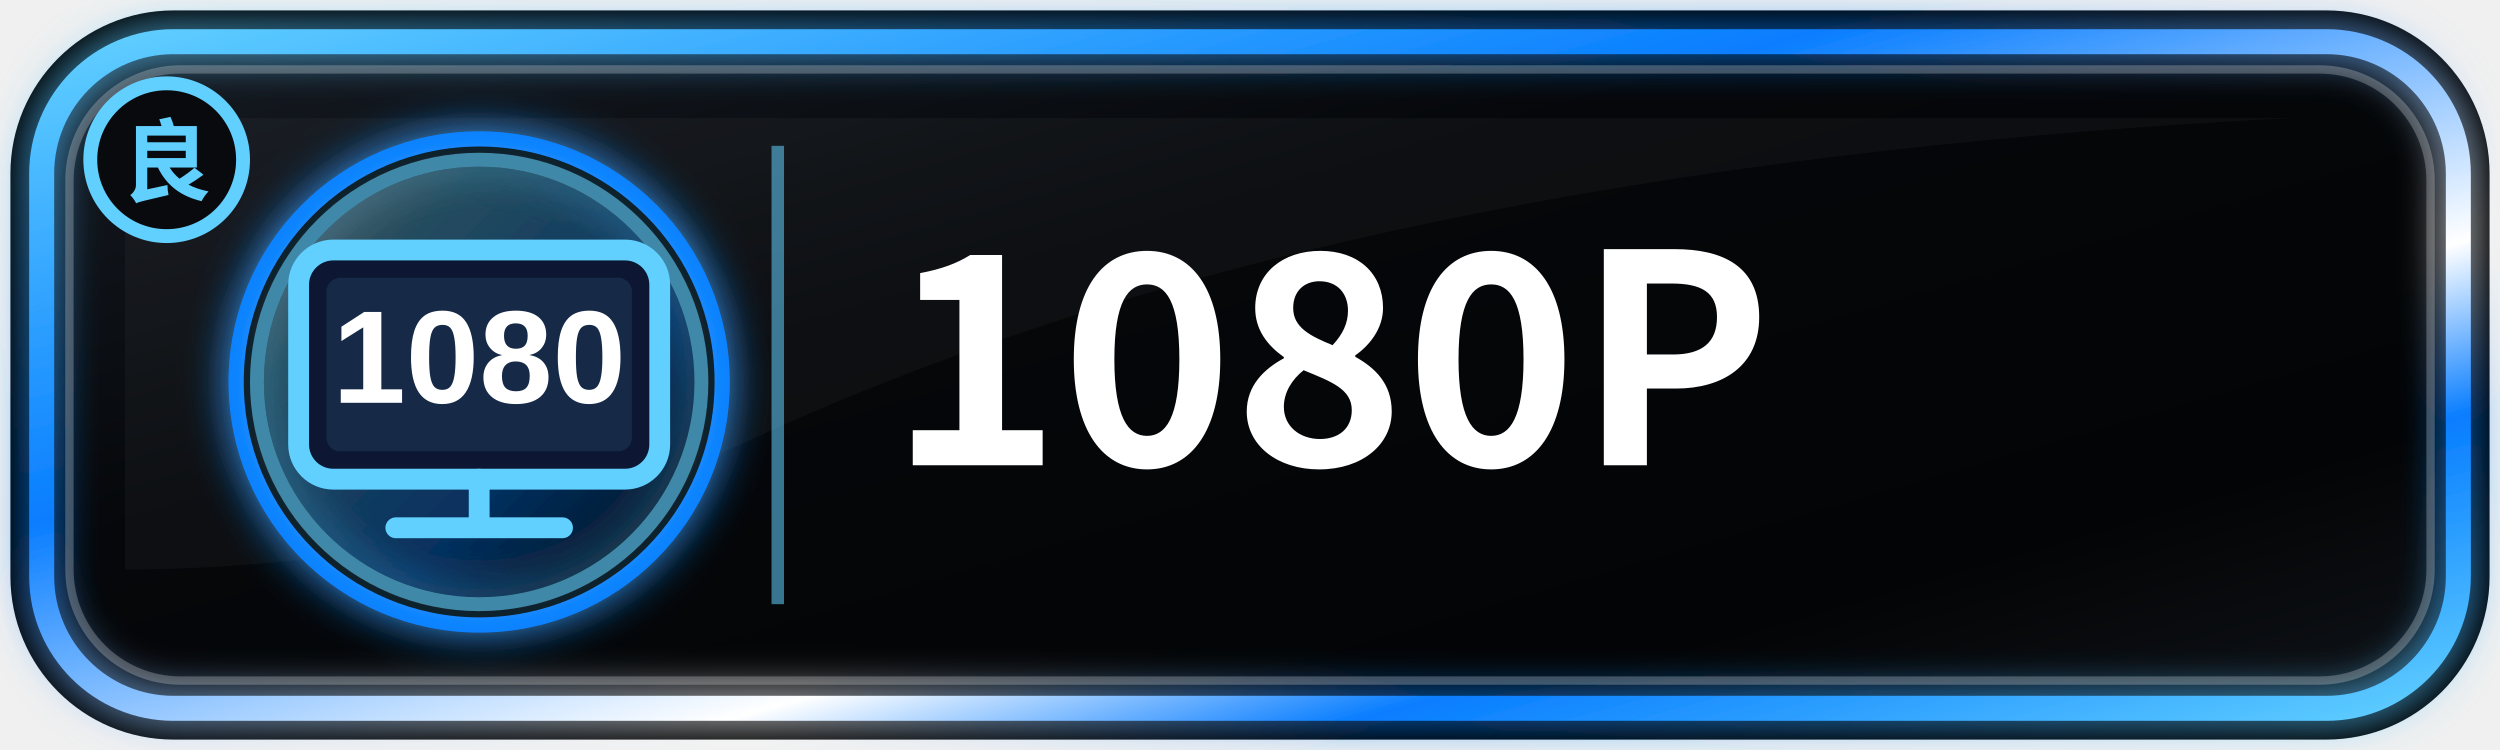
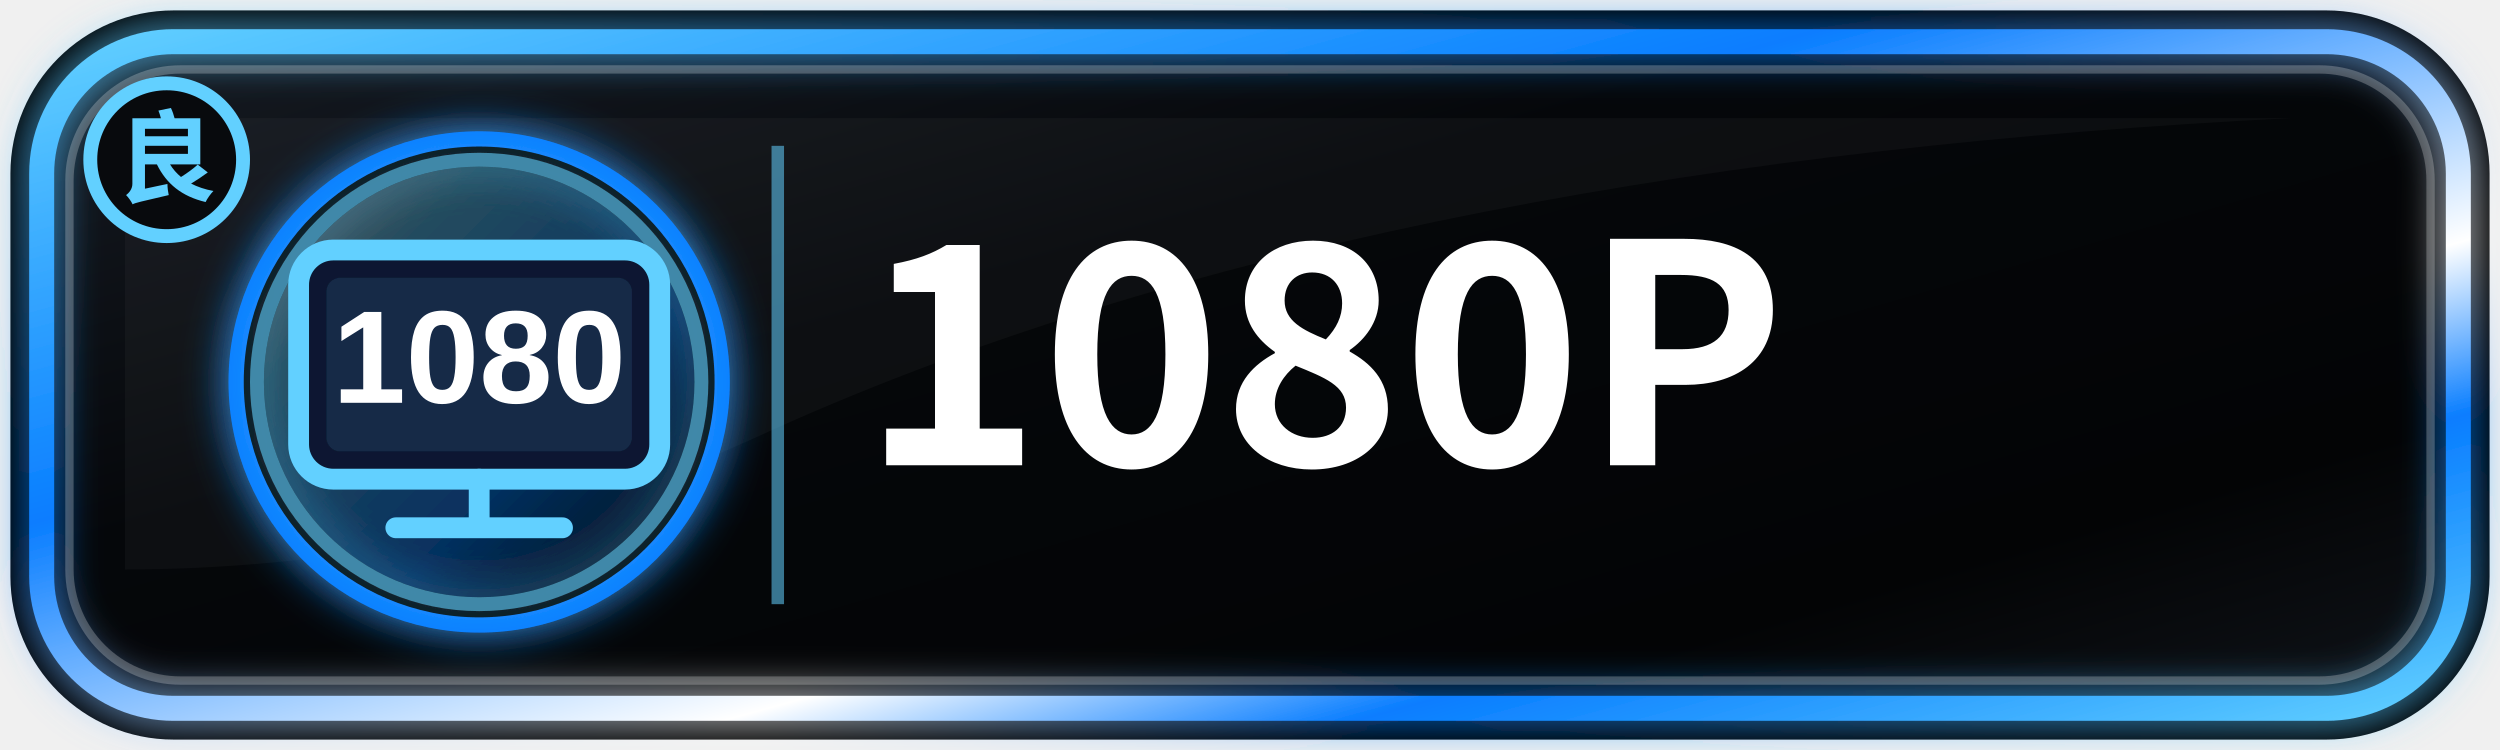
<svg xmlns="http://www.w3.org/2000/svg" width="360" height="108" viewBox="0 0 360 108">
  <defs>
    <linearGradient id="bg" x1="0" y1="0" x2="1" y2="1">
      <stop offset="0" stop-color="#171C24" />
      <stop offset=".38" stop-color="#05070A" />
      <stop offset=".78" stop-color="#030405" />
      <stop offset="1" stop-color="#11151B" />
    </linearGradient>
    <linearGradient id="edge" x1="0" y1="0" x2="1" y2="1">
      <stop offset="0" stop-color="#62D0FF" />
      <stop offset=".36" stop-color="#087DFF" />
      <stop offset=".65" stop-color="#FFFFFF" />
      <stop offset=".78" stop-color="#087DFF" />
      <stop offset="1" stop-color="#62D0FF" />
    </linearGradient>
    <linearGradient id="iconFill" x1="0" y1="0" x2="1" y2="1">
      <stop offset="0" stop-color="#FFFFFF" />
      <stop offset=".25" stop-color="#62D0FF" />
      <stop offset=".65" stop-color="#087DFF" />
      <stop offset="1" stop-color="#0B0D12" />
    </linearGradient>
    <linearGradient id="gold" x1="0" y1="0" x2="1" y2="1">
      <stop offset="0" stop-color="#FFF1A8" />
      <stop offset=".3" stop-color="#FFD45E" />
      <stop offset=".72" stop-color="#B56A00" />
      <stop offset="1" stop-color="#FFF1A8" />
    </linearGradient>
    <filter id="glow" x="-40%" y="-40%" width="180%" height="180%">
      <feGaussianBlur stdDeviation="3" result="b" />
      <feMerge>
        <feMergeNode in="b" />
        <feMergeNode in="SourceGraphic" />
      </feMerge>
    </filter>
    <filter id="soft" x="-20%" y="-20%" width="140%" height="140%">
      <feGaussianBlur stdDeviation="1.2" />
    </filter>
  </defs>
  <rect x="3" y="3" width="354" height="102" rx="22" fill="url(#bg)" stroke="#000000" stroke-width="3" />
  <rect x="6" y="6" width="348" height="96" rx="19" fill="none" stroke="url(#edge)" stroke-width="3.6" filter="url(#glow)" />
  <rect x="10" y="10" width="340" height="88" rx="16" fill="none" stroke="#FFFFFF" stroke-opacity=".24" stroke-width="1.2" />
  <path d="M18 17H330C250 21 173 34 111 62C79 77 45 82 18 82Z" fill="#FFFFFF" opacity=".035" />
  <circle cx="24" cy="23" r="11" fill="#080A0D" stroke="#62D0FF" stroke-width="2" />
-   <text x="24" y="28" text-anchor="middle" font-family="Noto Sans CJK SC,Arial,sans-serif" font-size="13" font-weight="900" fill="#62D0FF">良</text>
+   <text x="24" y="28" text-anchor="middle" font-family="Noto Sans CJK SC,Arial,sans-serif" font-size="14.5" font-weight="900" fill="#62D0FF">良</text>
  <g filter="url(#glow)">
    <circle cx="69" cy="55" r="35" fill="#05070A" stroke="#087DFF" stroke-width="2.2" />
    <circle cx="69" cy="55" r="31" fill="url(#iconFill)" opacity=".34" />
    <circle cx="69" cy="55" r="32" fill="none" stroke="#62D0FF" stroke-opacity=".58" stroke-width="2" filter="url(#glow)" />
    <rect x="43" y="36" width="52" height="33" rx="5" fill="#0A1930" stroke="#62D0FF" stroke-width="3" />
    <rect x="47" y="40" width="44" height="25" rx="2" fill="#142947" />
    <text x="69" y="58" text-anchor="middle" font-family="Arial,sans-serif" font-size="19" font-weight="900" fill="#FFFFFF">1080</text>
    <path d="M57 76h24M69 69v7" stroke="#62D0FF" stroke-width="3" stroke-linecap="round" />
  </g>
  <path d="M112 21v66" stroke="#62D0FF" stroke-opacity=".55" stroke-width="1.8" />
-   <text x="128" y="67" font-family="Noto Sans CJK SC,Arial,sans-serif" font-size="42" font-weight="900" fill="#FFFFFF">1080P</text>
+   <text x="124" y="67" font-family="Noto Sans CJK SC,Arial,sans-serif" font-size="44" font-weight="900" fill="#FFFFFF">1080P</text>
</svg>
